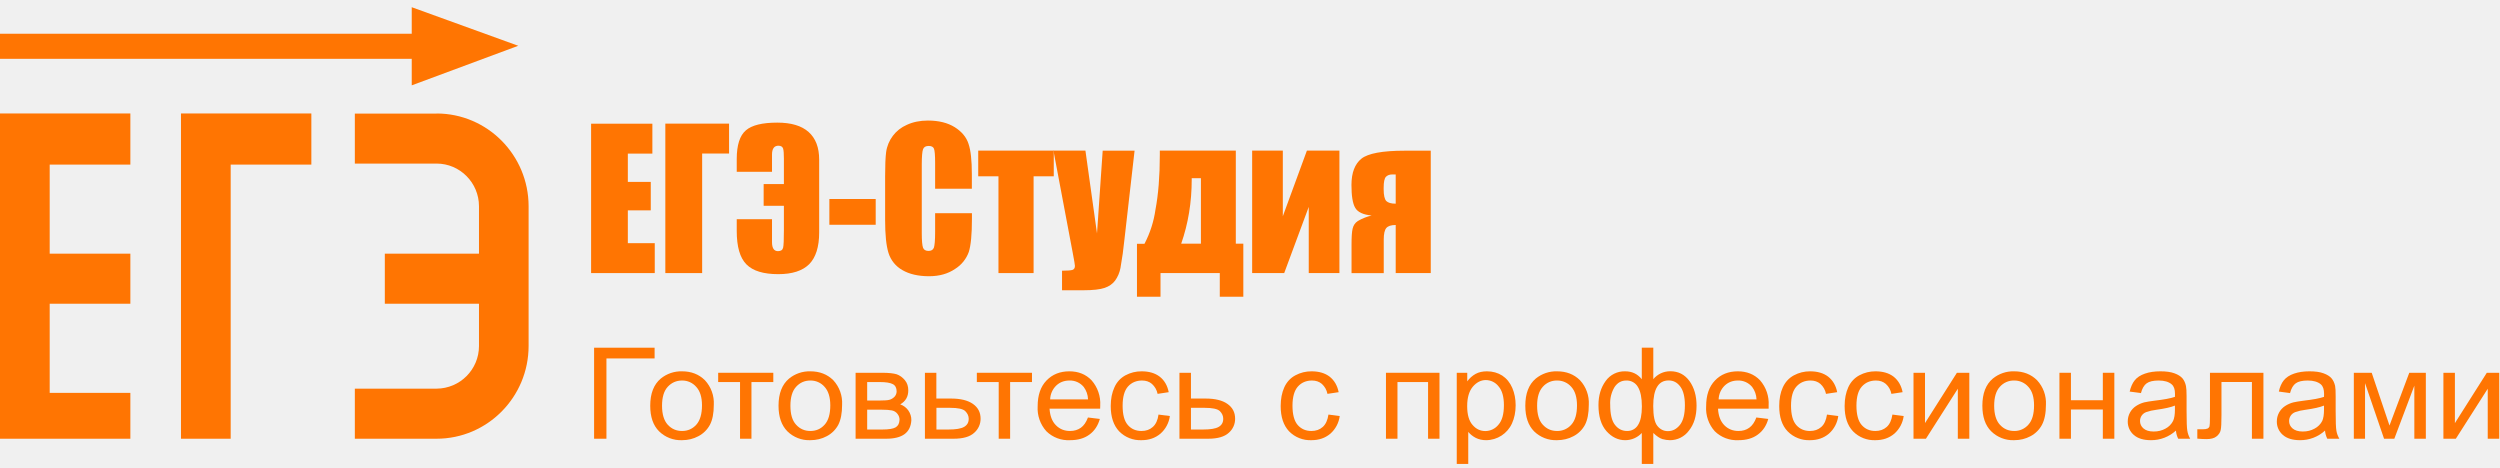
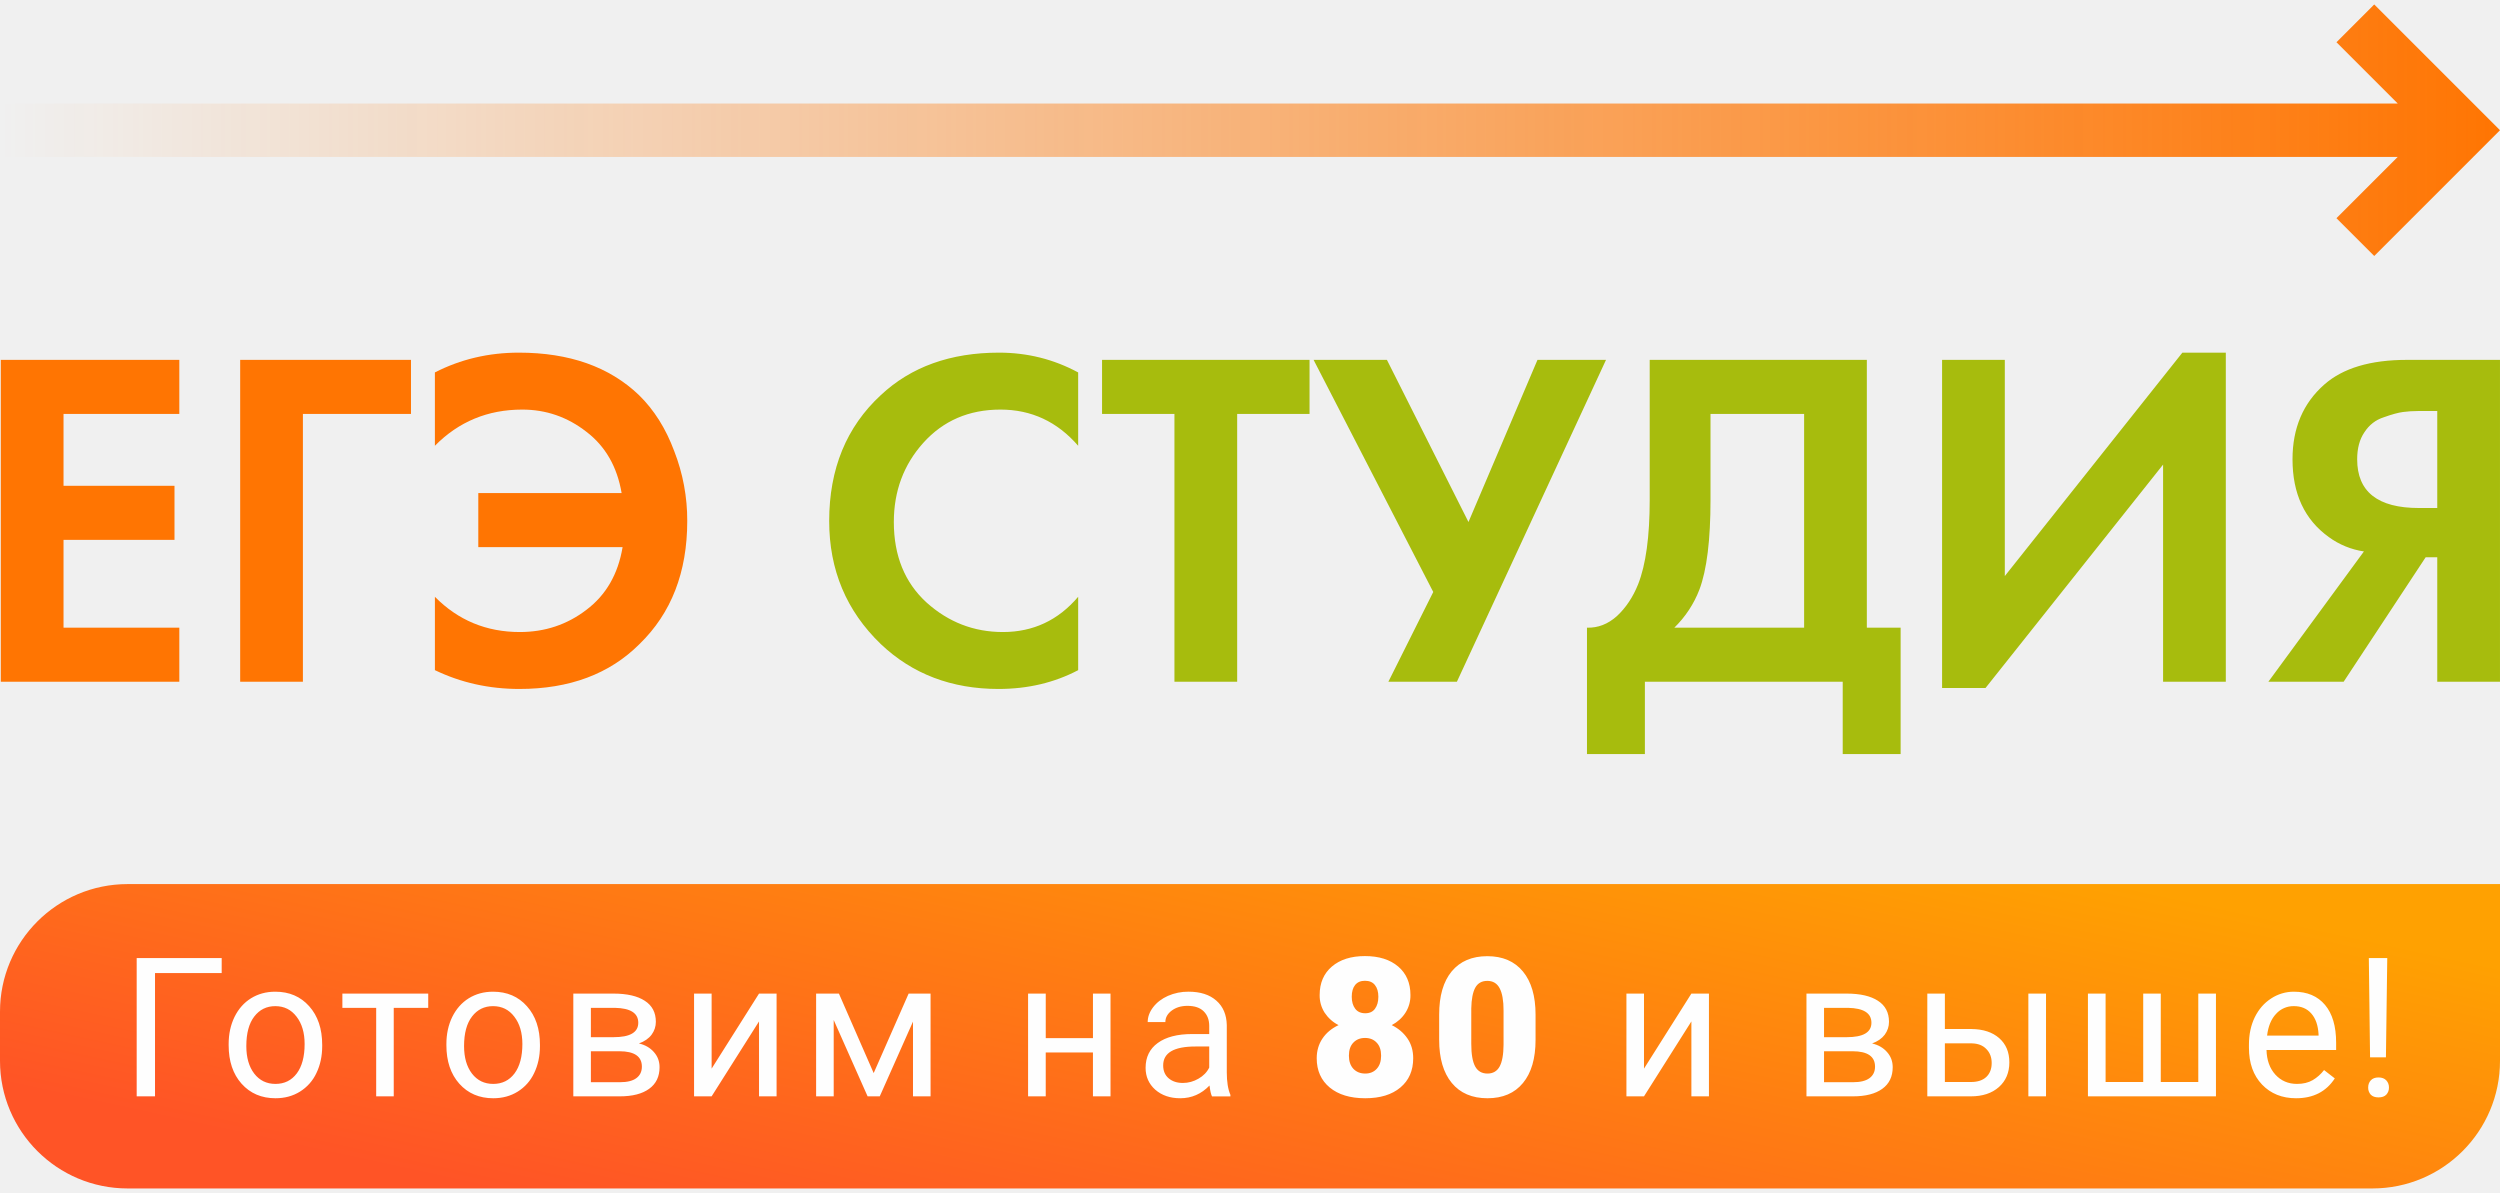
- <svg xmlns="http://www.w3.org/2000/svg" width="326" height="61" viewBox="0 0 326 61">
-   <g fill="none" fill-rule="evenodd">
-     <polygon fill="#FF7502" points="77.08 16.13 85.07 16.13 85.07 20.03 81.87 20.03 81.87 23.72 84.86 23.72 84.86 27.43 81.87 27.43 81.87 31.71 85.38 31.71 85.38 35.61 77.08 35.61" />
-     <polygon fill="#FF7502" points="95.07 20.02 91.56 20.02 91.56 35.61 86.76 35.61 86.76 16.12 95.07 16.12" />
-     <g transform="translate(0 .44)">
-       <path fill="#FF7502" d="M106.82 29.88c0 1.88-.44 3.25-1.3 4.13-.88.87-2.22 1.3-4.03 1.3-1.93 0-3.31-.42-4.15-1.27-.85-.85-1.27-2.3-1.27-4.37v-1.53h4.6v2.99c0 .79.26 1.18.78 1.18.38 0 .6-.15.67-.46.07-.3.1-1.05.1-2.23V26.4h-2.64v-2.84h2.64v-3.32c0-.63-.03-1.06-.1-1.3-.08-.25-.29-.38-.61-.38-.56 0-.84.39-.84 1.16v2.24h-4.6V20.3c0-1.82.4-3.07 1.19-3.74.78-.68 2.15-1.01 4.1-1.01 1.8 0 3.16.4 4.08 1.22.92.82 1.38 2.02 1.38 3.6v9.5z" />
-       <polygon points="0 60.06 325.89 60.06 325.89 .5 0 .5" />
-       <polygon fill="#FF7502" points="108.15 28.87 114.19 28.87 114.19 25.51 108.15 25.51" />
-       <path fill="#FF7502" d="M126.73 24.17h-4.79V20.8c0-.99-.05-1.6-.15-1.85-.1-.24-.33-.36-.68-.36-.4 0-.64.14-.75.44-.1.3-.16.94-.16 1.93V30c0 .94.06 1.56.16 1.85.1.29.35.43.72.43.36 0 .59-.14.7-.43.1-.29.16-.97.16-2.04v-2.45h4.8v.76c0 2.02-.14 3.45-.41 4.3a4.34 4.34 0 0 1-1.79 2.21c-.92.63-2.05.95-3.4.95-1.4 0-2.56-.27-3.47-.8a3.87 3.87 0 0 1-1.81-2.24c-.3-.95-.44-2.38-.44-4.29v-5.69c0-1.4.04-2.46.13-3.16a4.55 4.55 0 0 1 2.7-3.56c.8-.37 1.71-.56 2.75-.56 1.41 0 2.57.29 3.49.86.92.58 1.52 1.3 1.8 2.16.3.86.44 2.2.44 4.02v1.85z" />
-       <polygon fill="#FF7502" points="137.41 19.2 137.41 22.55 134.78 22.55 134.78 35.17 130.2 35.17 130.2 22.55 127.56 22.55 127.56 19.2" />
-       <path fill="#FF7502" d="M147.95 19.2l-1.32 11.56a48.4 48.4 0 0 1-.52 3.74 4.14 4.14 0 0 1-.7 1.65c-.32.43-.78.75-1.36.95-.58.2-1.5.31-2.78.31h-2.78v-2.55c.71 0 1.17-.04 1.38-.11.2-.08.3-.25.3-.52 0-.12-.09-.68-.28-1.67l-2.52-13.36h4.17L143.05 30l.74-10.79h4.16zM156.6 31.33V22.8h-1.2v.17c0 2.97-.46 5.76-1.37 8.36h2.56zm5.53 6.92h-3.07v-3.08h-7.73v3.08h-3.07v-6.9h.98a13.7 13.7 0 0 0 1.43-4.44c.38-2 .57-4.38.57-7.12v-.59h9.91v12.13h.98v6.92z" />
-       <polygon fill="#FF7502" points="174.66 35.17 170.66 35.17 170.66 26.54 167.46 35.17 163.28 35.17 163.28 19.2 167.28 19.2 167.28 27.76 170.42 19.2 174.66 19.2" />
-       <path fill="#FF7502" d="M182 26.12v-3.81h-.47c-.33 0-.6.1-.8.3-.2.2-.3.69-.3 1.44v.2c0 .78.12 1.28.34 1.52.23.23.64.35 1.23.35zm4.57 9.05H182V28.9c-.6 0-1 .13-1.23.4-.22.26-.33.76-.33 1.5v4.38h-4.2v-3.74c0-.95.04-1.64.14-2.06.1-.43.32-.76.68-1a6.7 6.7 0 0 1 1.8-.72c-1.1-.1-1.81-.43-2.14-1-.33-.55-.49-1.55-.49-2.98 0-1.6.44-2.73 1.3-3.43.87-.69 2.75-1.04 5.64-1.04h3.4v15.97zM23.6 56.77h6.48V21.02H40.6v-6.66h-17v42.4zm-23.6 0h17v-5.98H6.48V39.17H17v-6.53H6.48V21.02H17v-6.66H0v42.4zm56.93-42.4H46.27v6.52h10.66c3.05 0 5.53 2.5 5.53 5.57v6.18H50.18v6.53h12.28v5.5a5.56 5.56 0 0 1-5.53 5.57H46.27v6.53h10.66c6.62 0 12-5.43 12-12.1V26.46c0-6.67-5.38-12.1-12-12.1z" />
-       <polygon fill="#FF7502" points="0 7.23 54.77 7.23 54.77 3.96 0 3.96" />
-       <polygon fill="#FF7502" points="53.69 .5 53.69 10.69 67.58 5.53" />
-       <polygon fill="#FF7502" points="77.47 44.9 85.36 44.9 85.36 46.3 79.08 46.3 79.08 56.77 77.47 56.77" />
-       <path fill="#FF7502" d="M86.33 52.47c0 1.1.25 1.93.74 2.47.5.55 1.12.82 1.87.82.74 0 1.36-.27 1.86-.82.49-.55.74-1.4.74-2.52 0-1.06-.25-1.87-.75-2.41a2.4 2.4 0 0 0-1.85-.83c-.75 0-1.37.28-1.87.82-.5.55-.74 1.37-.74 2.47m-1.54 0c0-1.6.46-2.77 1.37-3.54a4.2 4.2 0 0 1 2.78-.95c1.21 0 2.2.39 2.98 1.16a4.35 4.35 0 0 1 1.16 3.2c0 1.11-.17 1.98-.51 2.62a3.58 3.58 0 0 1-1.5 1.48c-.65.35-1.36.52-2.13.52a4.04 4.04 0 0 1-3-1.16c-.77-.77-1.15-1.88-1.15-3.33" />
-       <polygon fill="#FF7502" points="93.65 48.17 100.84 48.17 100.84 49.38 97.99 49.38 97.99 56.77 96.5 56.77 96.5 49.38 93.65 49.38" />
-       <path fill="#FF7502" d="M103.07 52.47c0 1.1.24 1.93.74 2.47.5.55 1.11.82 1.86.82s1.37-.27 1.86-.82c.5-.55.74-1.4.74-2.52 0-1.06-.25-1.87-.74-2.41a2.4 2.4 0 0 0-1.86-.83c-.75 0-1.37.28-1.86.82-.5.55-.74 1.37-.74 2.47m-1.55 0c0-1.6.46-2.77 1.37-3.54a4.2 4.2 0 0 1 2.78-.95c1.22 0 2.21.39 2.99 1.16a4.35 4.35 0 0 1 1.15 3.2c0 1.11-.17 1.98-.5 2.62a3.58 3.58 0 0 1-1.5 1.48c-.65.35-1.37.52-2.14.52a4.04 4.04 0 0 1-3-1.16c-.76-.77-1.15-1.88-1.15-3.33M113.08 55.57h1.97c.85 0 1.44-.1 1.75-.29.32-.19.48-.52.5-.99 0-.27-.09-.53-.27-.76a1.2 1.2 0 0 0-.72-.45c-.3-.06-.77-.1-1.42-.1h-1.81v2.59zm0-3.78h1.6c.64 0 1.08-.03 1.31-.1.24-.06.46-.2.65-.39.18-.2.28-.43.28-.7 0-.46-.17-.78-.5-.95-.33-.18-.9-.27-1.7-.27h-1.64v2.41zm-1.5-3.62h3.46c.85 0 1.48.07 1.9.2.4.15.76.4 1.06.77.3.36.44.8.44 1.32 0 .4-.08.76-.26 1.07-.17.3-.44.56-.79.76a2.15 2.15 0 0 1 1.45 2.07c-.05.82-.35 1.42-.9 1.82-.54.39-1.33.59-2.37.59h-4v-8.6zM122.1 55.57h1.58c.95 0 1.63-.11 2.03-.34.41-.23.61-.58.61-1.06 0-.37-.15-.7-.45-1-.3-.29-.96-.43-1.99-.43h-1.77v2.83zm-1.5-7.4h1.5v3.36h1.9c1.25 0 2.2.23 2.87.7.67.47 1 1.11 1 1.93a2.4 2.4 0 0 1-.84 1.84c-.55.51-1.45.77-2.67.77h-3.75v-8.6z" />
-       <polygon fill="#FF7502" points="127.38 48.17 134.57 48.17 134.57 49.38 131.72 49.38 131.72 56.77 130.23 56.77 130.23 49.38 127.38 49.38" />
-       <path fill="#FF7502" d="M136.94 51.64h4.94a2.86 2.86 0 0 0-.56-1.62 2.32 2.32 0 0 0-1.86-.84c-.69 0-1.27.22-1.74.67a2.62 2.62 0 0 0-.78 1.8m4.93 2.35l1.55.19c-.25.88-.7 1.56-1.36 2.04-.66.49-1.5.73-2.53.73a4.1 4.1 0 0 1-3.08-1.16 4.46 4.46 0 0 1-1.14-3.26c0-1.44.38-2.56 1.15-3.36.77-.8 1.76-1.2 2.98-1.2 1.19 0 2.15.39 2.9 1.17a4.58 4.58 0 0 1 1.13 3.3l-.01.4h-6.6c.06.94.33 1.66.83 2.16.49.5 1.1.75 1.84.75.55 0 1.02-.14 1.41-.42.4-.28.7-.73.93-1.34M151.07 53.62l1.48.19a3.69 3.69 0 0 1-1.24 2.31c-.67.56-1.48.84-2.45.84a3.86 3.86 0 0 1-2.92-1.15c-.73-.77-1.1-1.87-1.1-3.3 0-.94.16-1.75.48-2.44.31-.7.8-1.22 1.44-1.57a4.38 4.38 0 0 1 2.11-.52c.96 0 1.75.23 2.36.7.61.48 1 1.15 1.17 2.02l-1.45.22a2.34 2.34 0 0 0-.74-1.3c-.35-.3-.78-.44-1.28-.44-.75 0-1.37.26-1.84.78-.47.53-.7 1.36-.7 2.5 0 1.16.22 2 .68 2.52.45.52 1.04.78 1.78.78.59 0 1.08-.17 1.47-.52.4-.35.65-.9.75-1.62M155.3 55.57h1.58c.95 0 1.63-.11 2.03-.34.4-.23.6-.58.6-1.06 0-.37-.14-.7-.44-1-.3-.29-.97-.43-2-.43h-1.77v2.83zm-1.5-7.4h1.5v3.36h1.9c1.24 0 2.2.23 2.86.7.67.47 1 1.11 1 1.93a2.4 2.4 0 0 1-.83 1.84c-.56.51-1.45.77-2.68.77h-3.75v-8.6zM173.23 53.62l1.47.19a3.69 3.69 0 0 1-1.23 2.31c-.67.56-1.48.84-2.45.84a3.86 3.86 0 0 1-2.92-1.15c-.73-.77-1.1-1.87-1.1-3.3 0-.94.16-1.75.47-2.44.32-.7.8-1.22 1.45-1.57a4.38 4.38 0 0 1 2.11-.52c.96 0 1.75.23 2.36.7.6.48 1 1.15 1.17 2.02l-1.46.22a2.34 2.34 0 0 0-.73-1.3c-.36-.3-.78-.44-1.28-.44-.76 0-1.37.26-1.84.78-.47.53-.71 1.36-.71 2.5 0 1.16.23 2 .68 2.52.46.52 1.05.78 1.78.78.6 0 1.09-.17 1.48-.52.4-.35.64-.9.75-1.62" />
-       <polygon fill="#FF7502" points="180.73 48.17 187.71 48.17 187.71 56.77 186.22 56.77 186.22 49.38 182.23 49.38 182.23 56.77 180.73 56.77" />
-       <path fill="#FF7502" d="M191.32 52.52c0 1.1.23 1.92.7 2.45.45.53 1.01.8 1.67.8a2.2 2.2 0 0 0 1.71-.83c.48-.54.71-1.4.71-2.54 0-1.1-.23-1.92-.7-2.46a2.12 2.12 0 0 0-1.66-.82c-.63 0-1.2.29-1.7.87-.48.58-.73 1.42-.73 2.53zm-1.36 7.54V48.17h1.37v1.12a3.3 3.3 0 0 1 1.1-.98c.4-.22.89-.33 1.47-.33.75 0 1.42.19 2 .56.57.38 1 .91 1.3 1.6.3.7.44 1.45.44 2.27 0 .87-.16 1.67-.48 2.37a3.72 3.72 0 0 1-3.37 2.18c-.5 0-.95-.1-1.35-.3-.4-.21-.72-.47-.98-.78v4.18h-1.5zM200.44 52.47c0 1.1.24 1.93.74 2.47.5.55 1.11.82 1.86.82a2.4 2.4 0 0 0 1.86-.82c.5-.55.74-1.4.74-2.52 0-1.06-.25-1.87-.74-2.41a2.4 2.4 0 0 0-1.86-.83 2.4 2.4 0 0 0-1.86.82c-.5.55-.74 1.37-.74 2.47m-1.54 0c0-1.6.45-2.77 1.36-3.54a4.2 4.2 0 0 1 2.78-.95c1.22 0 2.21.39 2.99 1.16a4.35 4.35 0 0 1 1.15 3.2c0 1.11-.17 1.98-.5 2.62a3.57 3.57 0 0 1-1.5 1.48c-.65.35-1.37.52-2.14.52a4.04 4.04 0 0 1-3-1.16c-.76-.77-1.14-1.88-1.14-3.33M215.58 52.5c0 1.3.18 2.17.55 2.61.37.45.82.67 1.37.67.61 0 1.13-.27 1.57-.82.43-.55.64-1.4.64-2.56 0-1.08-.2-1.9-.6-2.43-.4-.54-.9-.8-1.52-.8-.67 0-1.17.28-1.5.83-.34.56-.51 1.39-.51 2.5zm-5.61-.16c0 1.21.2 2.09.62 2.62.42.54.94.8 1.57.8a1.6 1.6 0 0 0 1.45-.8c.33-.52.49-1.32.49-2.39 0-1.13-.17-1.98-.51-2.54a1.67 1.67 0 0 0-1.53-.85c-.62 0-1.12.27-1.51.83a4.02 4.02 0 0 0-.58 2.33zm4.12-7.44h1.5V49a2.87 2.87 0 0 1 2.22-1.03c1.05 0 1.88.43 2.5 1.28.61.85.92 1.92.92 3.21 0 1.35-.33 2.43-1 3.26a3.04 3.04 0 0 1-2.46 1.24c-.32 0-.65-.05-.98-.14-.34-.1-.74-.36-1.2-.8v4.04h-1.5v-4.04a2.94 2.94 0 0 1-2.17.94c-.93 0-1.74-.4-2.44-1.18-.7-.8-1.04-1.93-1.04-3.4 0-1.25.32-2.29.94-3.14a3 3 0 0 1 2.53-1.26c.45 0 .85.08 1.21.25.36.17.69.43.97.78v-4.1zM224.11 51.64h4.94a2.86 2.86 0 0 0-.57-1.62 2.32 2.32 0 0 0-1.86-.84c-.68 0-1.26.22-1.73.67a2.62 2.62 0 0 0-.78 1.8m4.92 2.35l1.55.19c-.24.88-.7 1.56-1.36 2.04-.66.49-1.5.73-2.53.73a4.1 4.1 0 0 1-3.08-1.16 4.46 4.46 0 0 1-1.13-3.26c0-1.44.38-2.56 1.15-3.36.76-.8 1.76-1.2 2.98-1.2 1.18 0 2.15.39 2.9 1.17a4.58 4.58 0 0 1 1.12 3.3v.4h-6.6c.05.94.33 1.66.82 2.16.5.5 1.11.75 1.85.75.55 0 1.02-.14 1.4-.42.4-.28.7-.73.93-1.34M238.24 53.62l1.47.19a3.7 3.7 0 0 1-1.23 2.31c-.67.56-1.48.84-2.45.84a3.86 3.86 0 0 1-2.92-1.15c-.74-.77-1.1-1.87-1.1-3.3 0-.94.15-1.75.47-2.44.32-.7.8-1.22 1.45-1.57a4.38 4.38 0 0 1 2.1-.52c.97 0 1.76.23 2.37.7.6.48 1 1.15 1.17 2.02l-1.46.22a2.34 2.34 0 0 0-.73-1.3c-.36-.3-.78-.44-1.28-.44-.76 0-1.37.26-1.84.78-.48.53-.71 1.36-.71 2.5 0 1.16.23 2 .68 2.52.46.52 1.05.78 1.78.78.6 0 1.08-.17 1.48-.52.4-.35.64-.9.75-1.62M246.77 53.62l1.47.19a3.7 3.7 0 0 1-1.23 2.31c-.67.56-1.48.84-2.45.84a3.86 3.86 0 0 1-2.92-1.15c-.74-.77-1.1-1.87-1.1-3.3 0-.94.16-1.75.47-2.44.32-.7.8-1.22 1.45-1.57a4.38 4.38 0 0 1 2.1-.52c.97 0 1.76.23 2.37.7.6.48 1 1.15 1.17 2.02l-1.46.22a2.34 2.34 0 0 0-.73-1.3c-.36-.3-.78-.44-1.28-.44-.76 0-1.37.26-1.84.78-.48.53-.71 1.36-.71 2.5 0 1.16.23 2 .68 2.52.46.52 1.05.78 1.78.78.6 0 1.08-.17 1.48-.52.4-.35.64-.9.75-1.62" />
-       <polygon fill="#FF7502" points="249.52 48.17 251.02 48.17 251.02 54.73 255.18 48.17 256.8 48.17 256.8 56.77 255.3 56.77 255.3 50.25 251.14 56.77 249.52 56.77" />
-       <path fill="#FF7502" d="M260.04 52.47c0 1.1.25 1.93.74 2.47.5.55 1.12.82 1.87.82a2.4 2.4 0 0 0 1.85-.82c.5-.55.74-1.4.74-2.52 0-1.06-.24-1.87-.74-2.41a2.4 2.4 0 0 0-1.85-.83 2.4 2.4 0 0 0-1.87.82c-.5.55-.74 1.37-.74 2.47m-1.54 0c0-1.6.45-2.77 1.36-3.54a4.2 4.2 0 0 1 2.79-.95c1.21 0 2.2.39 2.98 1.16a4.35 4.35 0 0 1 1.16 3.2c0 1.11-.18 1.98-.52 2.62a3.57 3.57 0 0 1-1.49 1.48c-.65.35-1.36.52-2.13.52a4.04 4.04 0 0 1-3-1.16c-.77-.77-1.15-1.88-1.15-3.33" />
-       <polygon fill="#FF7502" points="268.55 48.17 270.05 48.17 270.05 51.75 274.21 51.75 274.21 48.17 275.71 48.17 275.71 56.77 274.21 56.77 274.21 52.96 270.05 52.96 270.05 56.77 268.55 56.77" />
-       <path fill="#FF7502" d="M283.61 52.45c-.54.22-1.36.4-2.45.55a5.9 5.9 0 0 0-1.3.3 1.22 1.22 0 0 0-.8 1.17c0 .38.15.7.45.96.3.26.74.4 1.33.4.58 0 1.09-.13 1.54-.38a2.3 2.3 0 0 0 .99-1c.16-.33.24-.82.24-1.46v-.54zm.13 3.26a4.76 4.76 0 0 1-3.26 1.25c-.97 0-1.72-.23-2.24-.69a2.26 2.26 0 0 1-.78-1.77 2.38 2.38 0 0 1 1.07-1.99 3.7 3.7 0 0 1 1.07-.48c.3-.07.74-.14 1.34-.22 1.2-.14 2.1-.3 2.67-.5l.01-.38c0-.6-.14-1-.43-1.25-.38-.33-.95-.5-1.7-.5-.7 0-1.23.12-1.56.36-.34.24-.59.67-.75 1.28l-1.47-.2c.14-.6.36-1.1.66-1.47.3-.38.75-.67 1.33-.87.57-.2 1.24-.3 2-.3s1.37.08 1.85.26c.47.17.81.39 1.04.65.22.26.37.6.46 1 .05.24.08.69.08 1.33v1.95c0 1.35.03 2.2.1 2.57.06.36.18.7.37 1.03h-1.56c-.16-.3-.26-.66-.3-1.06zM288.18 48.17h6.97v8.6h-1.5v-7.4h-3.97v4.29c0 1-.03 1.66-.1 1.97-.06.32-.25.6-.55.84-.3.24-.73.35-1.3.35-.34 0-.75-.02-1.2-.06v-1.22h.66c.3 0 .53-.03.66-.09a.49.49 0 0 0 .27-.3c.04-.13.06-.57.06-1.31v-5.67zM303.05 52.45c-.54.22-1.36.4-2.44.55a5.9 5.9 0 0 0-1.31.3 1.22 1.22 0 0 0-.8 1.17c0 .38.15.7.45.96.3.26.75.4 1.33.4.58 0 1.1-.13 1.54-.38a2.3 2.3 0 0 0 1-1c.15-.33.23-.82.23-1.46v-.54zm.13 3.26a4.76 4.76 0 0 1-3.26 1.25c-.97 0-1.72-.23-2.24-.69a2.26 2.26 0 0 1-.78-1.77 2.38 2.38 0 0 1 1.07-1.99 3.7 3.7 0 0 1 1.08-.48c.3-.07.74-.14 1.33-.22 1.21-.14 2.1-.3 2.67-.5l.01-.38c0-.6-.14-1-.42-1.25-.39-.33-.96-.5-1.71-.5-.7 0-1.23.12-1.56.36-.34.24-.59.67-.75 1.28l-1.46-.2c.13-.6.35-1.1.65-1.47.31-.38.75-.67 1.33-.87.58-.2 1.25-.3 2-.3.76 0 1.38.08 1.85.26.47.17.82.39 1.04.65.22.26.38.6.47 1 .05.24.07.69.07 1.33v1.95c0 1.35.03 2.2.1 2.57.06.36.19.7.38 1.03h-1.57c-.16-.3-.26-.66-.3-1.06z" />
-       <polygon fill="#FF7502" points="306.94 48.17 309.27 48.17 311.59 55.05 314.17 48.17 316.33 48.17 316.33 56.77 314.83 56.77 314.83 49.85 312.22 56.77 310.88 56.77 308.4 49.52 308.4 56.77 306.94 56.77" />
-       <polygon fill="#FF7502" points="318.62 48.17 320.12 48.17 320.12 54.73 324.28 48.17 325.9 48.17 325.9 56.77 324.4 56.77 324.4 50.25 320.24 56.77 318.62 56.77" />
-     </g>
+ <svg xmlns="http://www.w3.org/2000/svg" width="197" height="94" fill="none" viewBox="0 0 197 94">
+   <g clip-path="url(#clip0_1_2)">
+     <path fill="#FF7502" d="M14.131 28.359v4.258H5.006v5.666h8.745v4.258H5.006v6.92h9.125v4.26H.063V28.358h14.068ZM32.386 28.359v4.258h-8.517V53.72h-4.943V28.36h13.46ZM34.27 52.807v-5.779c1.825 1.85 4.056 2.776 6.692 2.776 1.977 0 3.726-.583 5.247-1.75 1.546-1.165 2.497-2.813 2.852-4.942H37.69v-4.259h11.294c-.355-2.078-1.28-3.688-2.776-4.829-1.495-1.166-3.181-1.749-5.057-1.749-2.712 0-5.006.95-6.882 2.852v-5.78c2.028-1.039 4.233-1.559 6.616-1.559 3.98 0 7.136 1.116 9.467 3.346 1.192 1.166 2.117 2.637 2.776 4.411a14.996 14.996 0 0 1 1.027 5.514c0 4.03-1.255 7.262-3.764 9.695-2.358 2.358-5.514 3.536-9.468 3.536-2.383 0-4.6-.494-6.654-1.483Z" />
+     <path fill="#A7BC0D" d="M84.96 47.028v5.78c-1.876.988-3.968 1.482-6.274 1.482-3.701 0-6.794-1.178-9.278-3.536-2.712-2.61-4.068-5.843-4.068-9.695 0-4.107 1.356-7.415 4.068-9.924 2.383-2.231 5.488-3.347 9.316-3.347 2.23 0 4.309.52 6.235 1.56v5.779c-1.647-1.901-3.688-2.852-6.121-2.852-2.484 0-4.512.875-6.084 2.624-1.546 1.724-2.32 3.802-2.32 6.236 0 2.661.863 4.778 2.586 6.35 1.724 1.546 3.727 2.319 6.008 2.319 2.383 0 4.36-.925 5.931-2.776ZM103.192 32.617h-5.703V53.72h-4.943V32.617h-5.704V28.36h16.35v4.258ZM103.511 28.359h5.779l6.426 12.776 5.437-12.776h5.4L114.804 53.72h-5.4l3.536-7.072-9.429-18.29ZM129.997 28.359h17.11V49.46h2.662v9.962h-4.563V53.72h-15.589v5.703h-4.563v-9.962c.862.026 1.648-.278 2.358-.912.709-.66 1.267-1.496 1.673-2.51.608-1.546.912-3.764.912-6.654V28.36Zm4.791 4.258v6.769c0 3.168-.291 5.525-.874 7.072a8.397 8.397 0 0 1-1.978 3.004h10.229V32.617h-7.377ZM153.036 28.359h4.943v17.034l13.992-17.605h3.423V53.72h-4.943V36.61l-13.993 17.604h-3.422V28.36ZM196.999 28.359V53.72h-4.943v-9.81h-.912l-6.464 9.81h-5.932l7.529-10.266a6.228 6.228 0 0 1-2.776-1.14c-1.901-1.37-2.851-3.41-2.851-6.123 0-2.458.836-4.423 2.509-5.893 1.47-1.293 3.638-1.94 6.502-1.94h7.338Zm-4.943 4.03h-1.521c-.405 0-.798.026-1.178.076-.38.051-.887.19-1.521.418-.634.203-1.141.596-1.521 1.18-.38.557-.57 1.267-.57 2.128 0 2.56 1.622 3.84 4.867 3.84h1.444V32.39Z" />
+     <path fill="url(#paint0_linear_1_2)" fill-rule="evenodd" d="M188.94 12.366H.04v-4.21h188.9l-4.828-4.828L187.089.35 197 10.26l-9.911 9.911-2.977-2.977 4.828-4.828Z" clip-rule="evenodd" />
+     <path fill="url(#paint1_linear_1_2)" d="M0 79.722c0-5.554 4.502-10.056 10.055-10.056H197v13.928c0 5.554-4.502 10.056-10.055 10.056H10.055C4.502 93.65 0 89.148 0 83.594v-3.872Z" />
+     <path fill="#FEFEFE" d="M17.469 76.679h-5.254v9.713h-1.444V75.496h6.698v1.183ZM18.018 82.269c0-.793.155-1.507.464-2.14.314-.634.748-1.123 1.302-1.467.559-.344 1.195-.516 1.909-.516 1.102 0 1.993.381 2.671 1.145.684.763 1.025 1.778 1.025 3.045v.098c0 .788-.152 1.496-.456 2.125a3.41 3.41 0 0 1-1.295 1.46c-.559.349-1.202.523-1.93.523-1.098 0-1.989-.382-2.672-1.145-.679-.763-1.018-1.773-1.018-3.03v-.098Zm1.392.165c0 .898.207 1.619.621 2.162.42.544.978.816 1.676.816.704 0 1.263-.274 1.677-.823.414-.554.62-1.327.62-2.32 0-.888-.211-1.606-.635-2.155-.42-.554-.978-.83-1.677-.83-.683 0-1.234.271-1.653.815-.42.544-.629 1.322-.629 2.335ZM33.744 79.418h-2.717v6.974h-1.384v-6.974h-2.664v-1.123h6.765v1.123ZM35.176 82.269c0-.793.155-1.507.464-2.14.315-.634.749-1.123 1.302-1.467.56-.344 1.195-.516 1.909-.516 1.102 0 1.993.381 2.671 1.145.684.763 1.026 1.778 1.026 3.045v.098c0 .788-.153 1.496-.457 2.125a3.41 3.41 0 0 1-1.295 1.46c-.558.349-1.202.523-1.93.523-1.098 0-1.988-.382-2.672-1.145-.678-.763-1.018-1.773-1.018-3.03v-.098Zm1.392.165c0 .898.207 1.619.621 2.162.42.544.978.816 1.677.816.703 0 1.262-.274 1.676-.823.414-.554.621-1.327.621-2.32 0-.888-.212-1.606-.636-2.155-.42-.554-.978-.83-1.676-.83-.684 0-1.235.271-1.654.815-.42.544-.629 1.322-.629 2.335ZM45.177 86.392v-8.097h3.158c1.078 0 1.904.19 2.477.569.58.374.869.925.869 1.654 0 .374-.113.713-.337 1.018-.225.299-.557.528-.996.688.49.115.881.34 1.175.674.3.334.45.733.45 1.197 0 .743-.275 1.312-.824 1.706-.544.394-1.315.591-2.312.591h-3.66Zm1.385-3.554v2.44h2.29c.578 0 1.01-.108 1.294-.322.29-.215.434-.517.434-.906 0-.808-.593-1.212-1.78-1.212h-2.238Zm0-1.108h1.788c1.297 0 1.946-.379 1.946-1.137 0-.759-.614-1.15-1.84-1.175h-1.894v2.312ZM59.81 78.295h1.385v8.097h-1.384v-5.904l-3.735 5.904h-1.384v-8.097h1.384v5.912l3.735-5.912ZM68.846 84.559l2.754-6.264h1.729v8.097h-1.385v-5.89l-2.619 5.89h-.958l-2.671-6.016v6.016H64.31v-8.097h1.796l2.74 6.264ZM87.509 86.392h-1.385v-3.457h-3.72v3.457h-1.391v-8.097h1.392v3.51h3.72v-3.51h1.384v8.097ZM95.504 86.392c-.08-.16-.145-.444-.195-.853-.643.669-1.411 1.003-2.305 1.003-.798 0-1.454-.224-1.968-.673-.508-.454-.763-1.028-.763-1.722 0-.843.32-1.496.958-1.96.644-.47 1.547-.704 2.709-.704h1.347v-.636c0-.484-.145-.868-.434-1.152-.29-.29-.716-.434-1.28-.434-.494 0-.908.124-1.242.374-.334.25-.501.551-.501.905h-1.392c0-.404.142-.793.426-1.167.29-.38.679-.679 1.168-.898a3.952 3.952 0 0 1 1.624-.33c.933 0 1.663.235 2.192.704.53.464.803 1.105.823 1.923V84.5c0 .744.095 1.335.285 1.774v.12h-1.452Zm-2.297-1.055c.434 0 .845-.112 1.234-.337.39-.224.671-.516.846-.875v-1.661h-1.085c-1.696 0-2.544.496-2.544 1.489 0 .434.144.773.434 1.018.289.244.66.366 1.115.366ZM111.143 78.407a2.5 2.5 0 0 1-.396 1.4c-.26.404-.619.728-1.078.973.519.254.93.603 1.235 1.047.304.44.456.96.456 1.564 0 .973-.337 1.742-1.01 2.305-.669.564-1.592.846-2.769.846-1.182 0-2.115-.282-2.799-.846-.683-.568-1.025-1.337-1.025-2.305 0-.583.15-1.1.449-1.549.299-.449.723-.803 1.272-1.062a2.883 2.883 0 0 1-1.093-.973 2.5 2.5 0 0 1-.396-1.4c0-.947.322-1.696.965-2.245.644-.548 1.512-.823 2.605-.823 1.102 0 1.975.275 2.619.823.643.55.965 1.298.965 2.245Zm-2.312 4.782c0-.448-.118-.793-.352-1.032-.23-.245-.534-.367-.913-.367s-.686.122-.92.367c-.235.24-.352.584-.352 1.032 0 .435.117.779.352 1.033.239.25.551.374.935.374.374 0 .676-.124.905-.374.23-.25.345-.593.345-1.032Zm-1.272-5.904c-.34 0-.599.112-.779.337-.174.22-.262.526-.262.92 0 .39.09.704.27.943.179.24.444.36.793.36.344 0 .601-.12.771-.36.174-.24.262-.554.262-.943 0-.389-.09-.696-.27-.92-.174-.225-.436-.337-.785-.337ZM121.002 81.94c0 1.472-.332 2.606-.995 3.405-.659.798-1.589 1.197-2.792 1.197-1.212 0-2.15-.401-2.814-1.205-.663-.803-.995-1.936-.995-3.397v-1.99c0-1.473.329-2.608.988-3.406.664-.798 1.599-1.197 2.806-1.197 1.208 0 2.143.401 2.807 1.205.663.803.995 1.938.995 3.405v1.983Zm-2.522-2.313c0-.783-.102-1.367-.307-1.75-.204-.39-.529-.584-.973-.584-.434 0-.751.18-.95.538-.195.36-.299.903-.314 1.632v2.784c0 .813.102 1.409.306 1.788.205.374.529.561.973.561.429 0 .746-.182.951-.546.204-.37.309-.945.314-1.729v-2.694ZM133.281 78.295h1.384v8.097h-1.384v-5.904l-3.734 5.904h-1.385v-8.097h1.385v5.912l3.734-5.912ZM142.349 86.392v-8.097h3.159c1.077 0 1.903.19 2.477.569.578.374.868.925.868 1.654 0 .374-.113.713-.337 1.018-.225.299-.556.528-.995.688.489.115.88.34 1.174.674.3.334.45.733.45 1.197 0 .743-.275 1.312-.824 1.706-.543.394-1.314.591-2.312.591h-3.66Zm1.385-3.554v2.44h2.29c.579 0 1.01-.108 1.295-.322.289-.215.434-.517.434-.906 0-.808-.594-1.212-1.782-1.212h-2.237Zm0-1.108h1.788c1.298 0 1.946-.379 1.946-1.137 0-.759-.613-1.15-1.841-1.175h-1.893v2.312ZM153.256 81.087h2.103c.918.01 1.644.25 2.178.718.533.469.8 1.105.8 1.908 0 .809-.274 1.457-.823 1.946-.549.489-1.287.733-2.215.733h-3.427v-8.097h1.384v2.792Zm7.97 5.305h-1.392v-8.097h1.392v8.097Zm-7.97-4.175v3.045h2.058c.519 0 .92-.132 1.205-.396.284-.27.426-.636.426-1.1 0-.45-.139-.816-.419-1.1-.274-.29-.661-.44-1.16-.45h-2.11ZM165.921 78.295v6.967h2.964v-6.967h1.384v6.967h2.956v-6.967h1.392v8.097h-10.088v-8.097h1.392ZM180.929 86.542c-1.098 0-1.991-.36-2.68-1.078-.688-.723-1.032-1.688-1.032-2.896v-.254c0-.803.152-1.52.456-2.148.31-.633.739-1.127 1.287-1.482a3.24 3.24 0 0 1 1.796-.538c1.053 0 1.871.346 2.455 1.04.584.693.876 1.686.876 2.978v.576h-5.486c.02.799.252 1.445.696 1.939.449.489 1.018.733 1.706.733.489 0 .903-.1 1.243-.3.339-.199.636-.463.89-.792l.846.658c-.679 1.043-1.696 1.564-3.053 1.564Zm-.173-7.259a1.84 1.84 0 0 0-1.406.614c-.38.404-.614.973-.704 1.706h4.056v-.105c-.04-.703-.229-1.247-.569-1.631-.339-.39-.798-.584-1.377-.584ZM188.011 83.317h-1.25l-.097-7.82h1.452l-.105 7.82Zm-1.399 2.38c0-.225.067-.412.202-.562.139-.154.344-.232.613-.232.27 0 .474.078.614.232a.79.79 0 0 1 .209.561.789.789 0 0 1-.209.562c-.14.144-.344.217-.614.217-.269 0-.474-.073-.613-.217a.806.806 0 0 1-.202-.561Z" />
  </g>
+   <defs>
+     <linearGradient id="paint0_linear_1_2" x1="197.001" x2=".039" y1="10.261" y2="10.261" gradientUnits="userSpaceOnUse">
+       <stop stop-color="#FF7502" />
+       <stop offset="1" stop-color="#FF7502" stop-opacity="0" />
+     </linearGradient>
+     <linearGradient id="paint1_linear_1_2" x1="37.945" x2="48.782" y1="93.65" y2="43.859" gradientUnits="userSpaceOnUse">
+       <stop stop-color="#FF5426" />
+       <stop offset="1" stop-color="#FFA101" />
+     </linearGradient>
+     <clipPath id="clip0_1_2">
+       <path fill="#fff" d="M0 0h197v94H0z" />
+     </clipPath>
+   </defs>
</svg>
